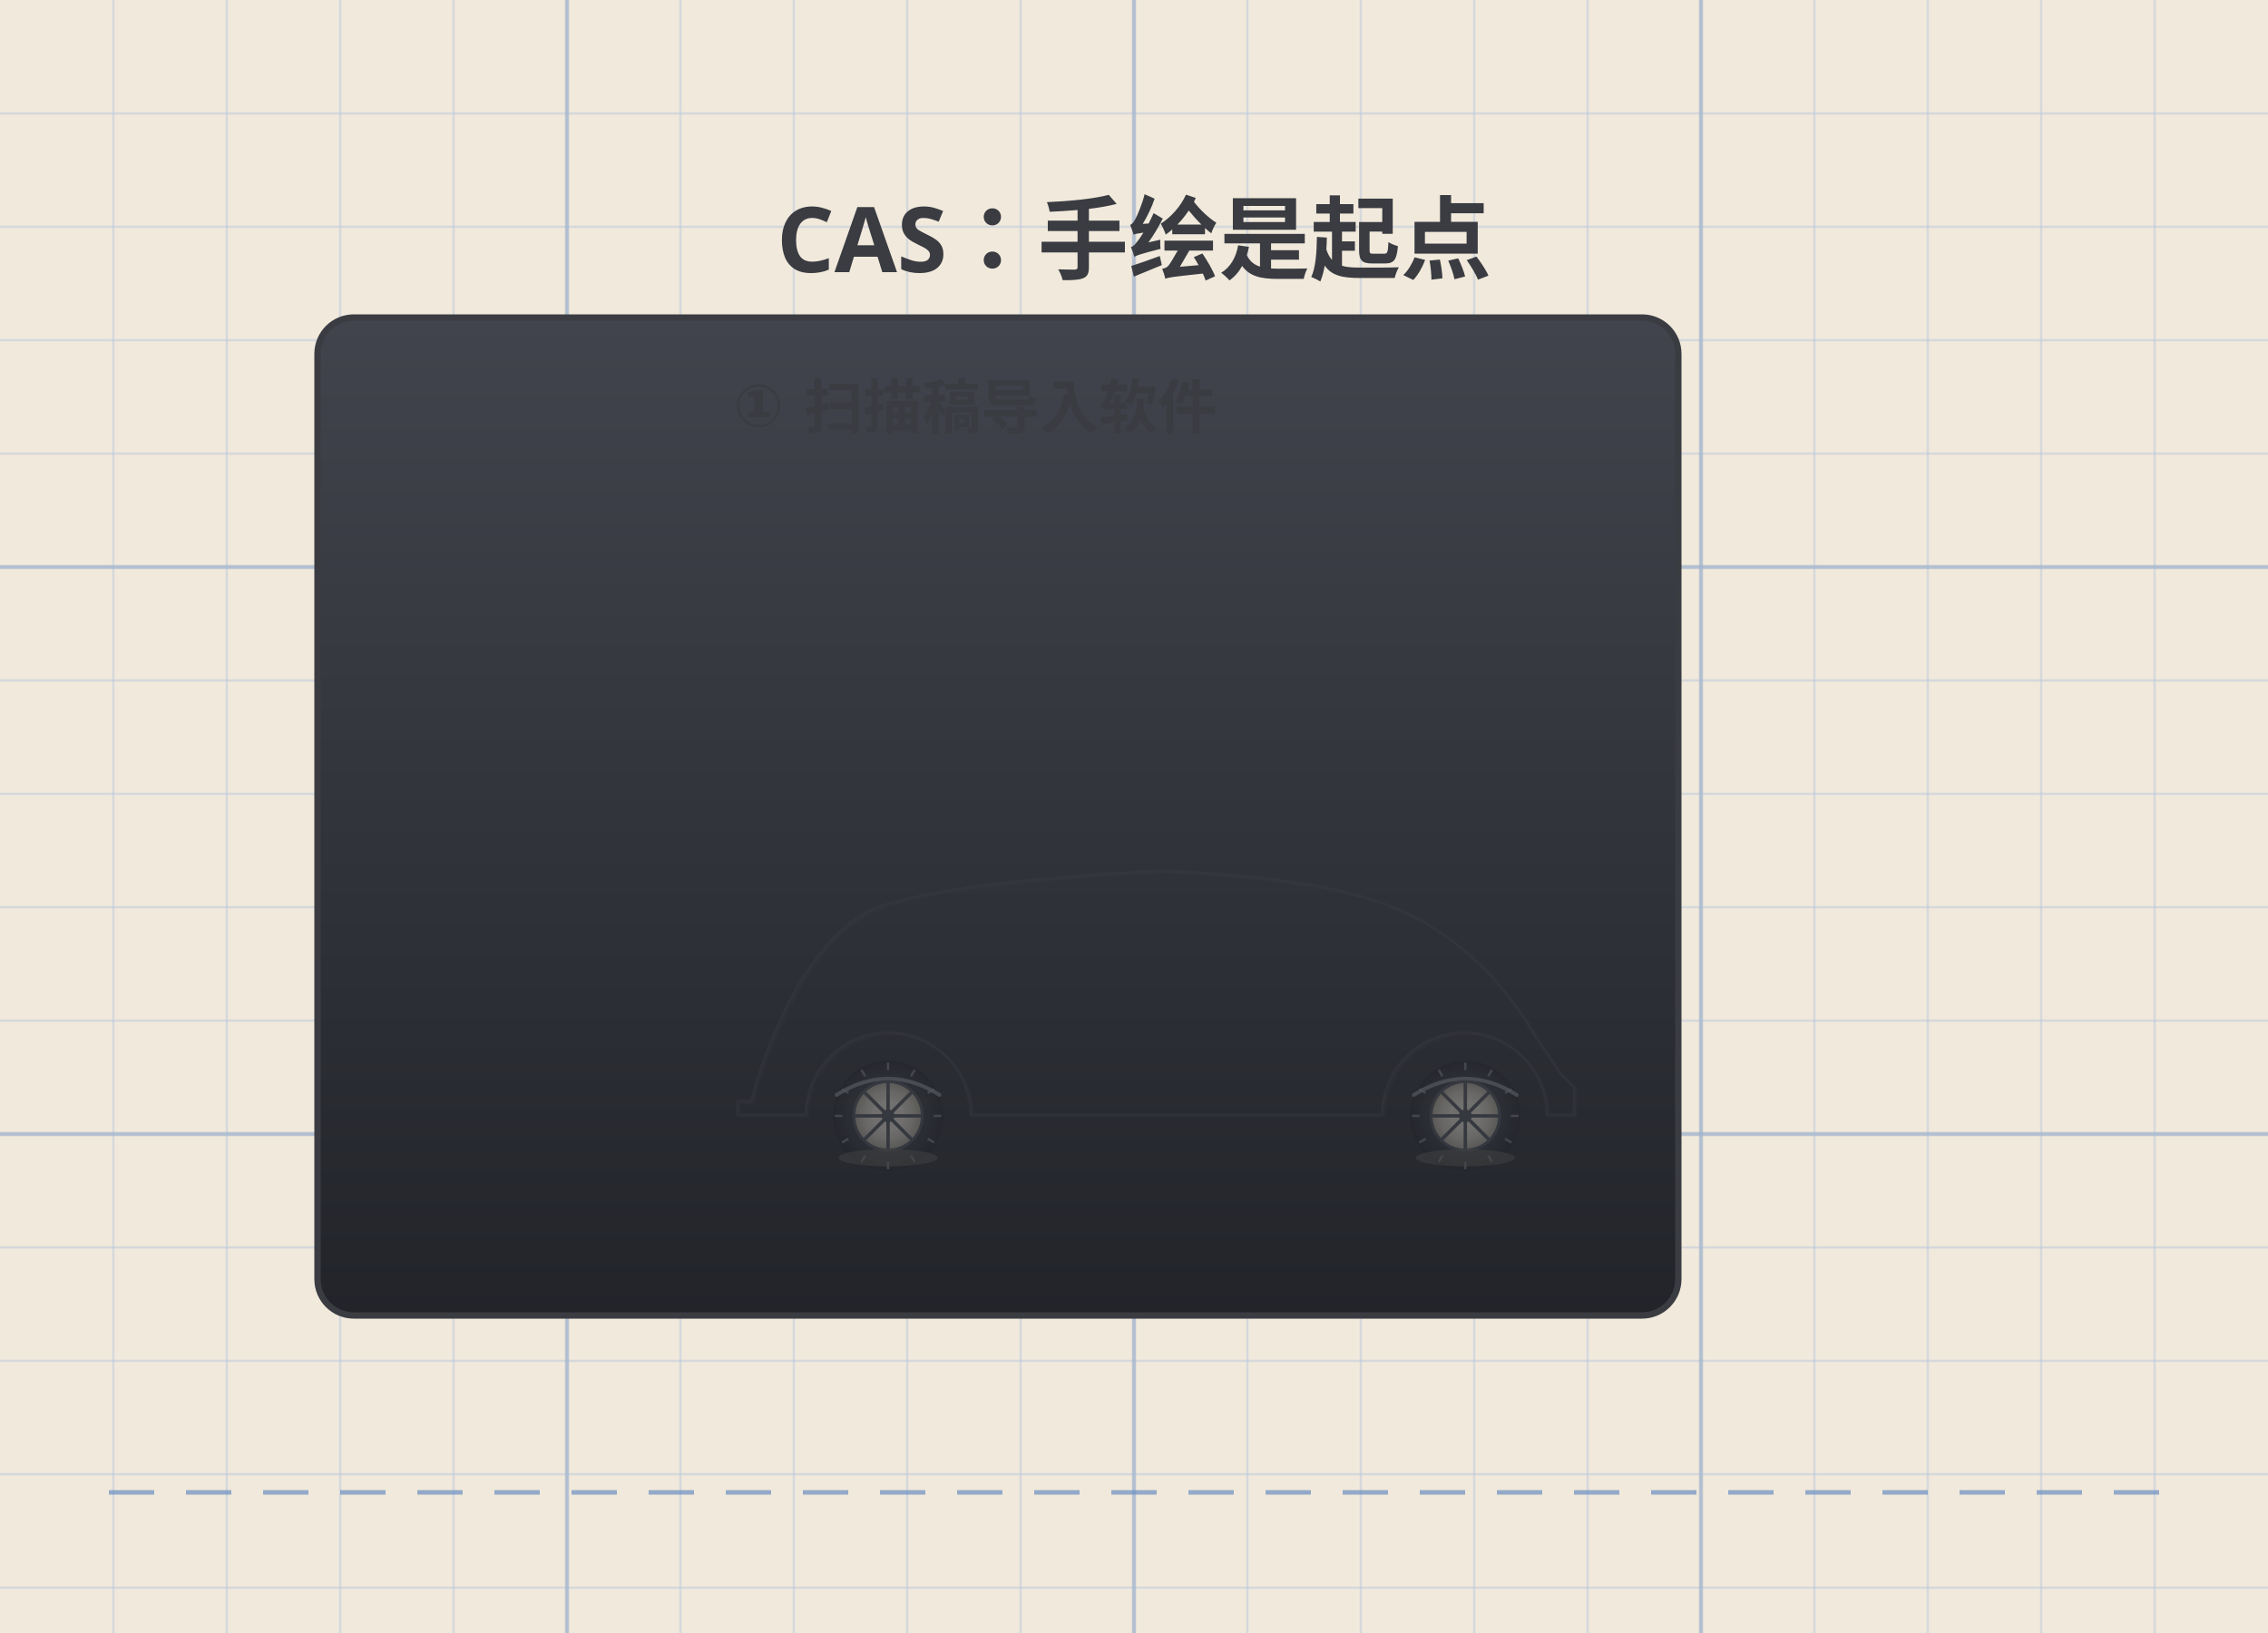
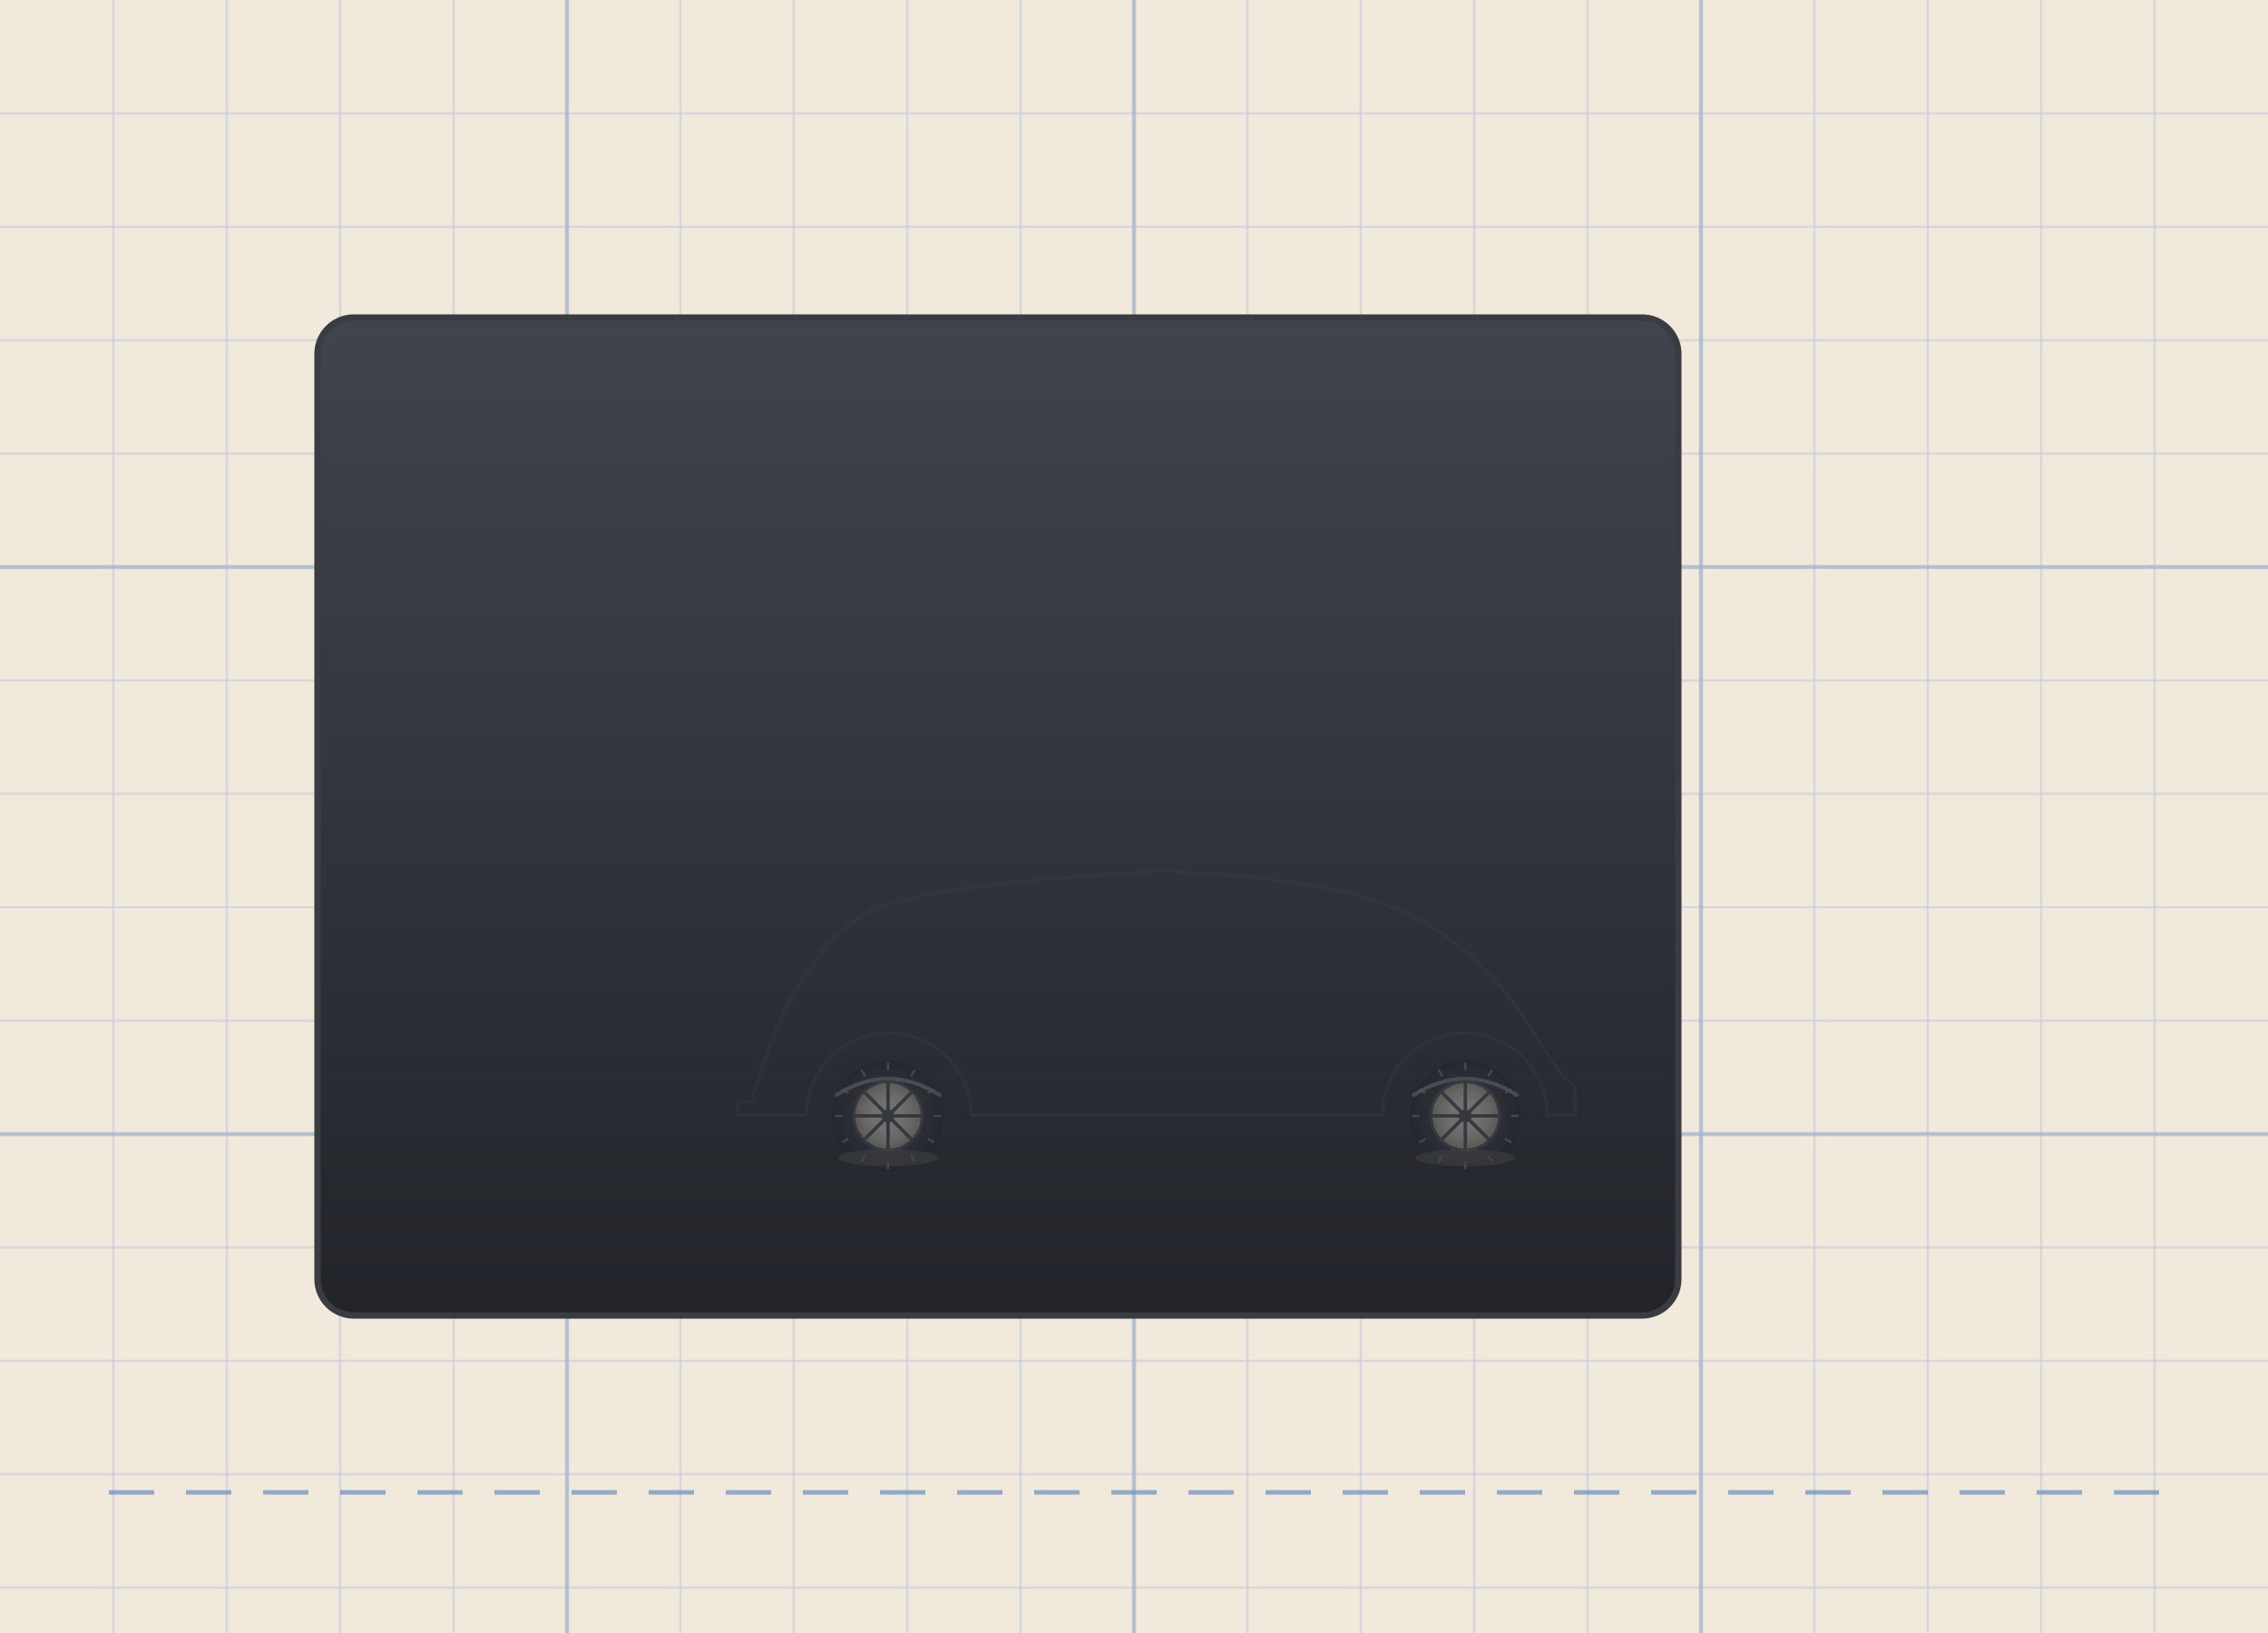
<svg xmlns="http://www.w3.org/2000/svg" viewBox="0 0 500 360" role="img">
  <defs>
    <linearGradient id="gBody" x1="0" y1="0" x2="0" y2="1">
      <stop offset="0%" stop-color="#FBF9F3" />
      <stop offset="18%" stop-color="#E9E4D8" />
      <stop offset="55%" stop-color="#C9C2B2" />
      <stop offset="100%" stop-color="#9C9484" />
    </linearGradient>
    <linearGradient id="gGlass" x1="0" y1="0" x2="0" y2="1">
      <stop offset="0%" stop-color="#55585F" />
      <stop offset="100%" stop-color="#7B7F88" />
    </linearGradient>
    <radialGradient id="gTire" cx="0.5" cy="0.5" r="0.5">
      <stop offset="0%" stop-color="#4A4E55" />
      <stop offset="75%" stop-color="#2D3036" />
      <stop offset="100%" stop-color="#202227" />
    </radialGradient>
    <radialGradient id="gRim" cx="0.5" cy="0.5" r="0.5">
      <stop offset="0%" stop-color="#F3F2EC" />
      <stop offset="70%" stop-color="#C6C1B4" />
      <stop offset="100%" stop-color="#A39C8D" />
    </radialGradient>
    <radialGradient id="gGround" cx="0.5" cy="0.5" r="0.5">
      <stop offset="0%" stop-color="#8A8478" stop-opacity="0.34" />
      <stop offset="100%" stop-color="#8A8478" stop-opacity="0" />
    </radialGradient>
    <radialGradient id="gMetal" cx="0.5" cy="0.36" r="0.66">
      <stop offset="0%" stop-color="#FDFCF8" />
      <stop offset="24%" stop-color="#D4CFC2" />
      <stop offset="48%" stop-color="#8B8478" />
      <stop offset="66%" stop-color="#3A3C42" />
      <stop offset="82%" stop-color="#B9B3A6" />
      <stop offset="100%" stop-color="#6E6A61" />
    </radialGradient>
    <radialGradient id="gMatte" cx="0.5" cy="0.42" r="0.62">
      <stop offset="0%" stop-color="#EFEDE6" />
      <stop offset="55%" stop-color="#B9B4A8" />
      <stop offset="100%" stop-color="#7D786E" />
    </radialGradient>
    <radialGradient id="gGlassBall" cx="0.36" cy="0.32" r="0.7">
      <stop offset="0%" stop-color="#FBF9F3" stop-opacity="0.2" />
      <stop offset="55%" stop-color="#7B7F88" stop-opacity="0.1" />
      <stop offset="100%" stop-color="#3A3C42" stop-opacity="0.38" />
    </radialGradient>
    <linearGradient id="gTonePaper" x1="0" y1="0" x2="0" y2="1">
      <stop offset="0%" stop-color="#D6D0C2" />
      <stop offset="100%" stop-color="#BCB5A5" />
    </linearGradient>
    <linearGradient id="gScreen" x1="0" y1="0" x2="0" y2="1">
      <stop offset="0%" stop-color="#41444C" />
      <stop offset="100%" stop-color="#22242A" />
    </linearGradient>
  </defs>
  <rect x="0" y="0" width="500" height="360" fill="#F1E9DB" />
  <line x1="25" y1="0" x2="25" y2="360" stroke="#B9C8DC" stroke-width="0.5" opacity="0.5" />
  <line x1="50" y1="0" x2="50" y2="360" stroke="#B9C8DC" stroke-width="0.5" opacity="0.5" />
  <line x1="75" y1="0" x2="75" y2="360" stroke="#B9C8DC" stroke-width="0.5" opacity="0.5" />
  <line x1="100" y1="0" x2="100" y2="360" stroke="#B9C8DC" stroke-width="0.5" opacity="0.5" />
  <line x1="125" y1="0" x2="125" y2="360" stroke="#B9C8DC" stroke-width="0.5" opacity="0.5" />
  <line x1="150" y1="0" x2="150" y2="360" stroke="#B9C8DC" stroke-width="0.5" opacity="0.5" />
  <line x1="175" y1="0" x2="175" y2="360" stroke="#B9C8DC" stroke-width="0.5" opacity="0.5" />
  <line x1="200" y1="0" x2="200" y2="360" stroke="#B9C8DC" stroke-width="0.5" opacity="0.5" />
  <line x1="225" y1="0" x2="225" y2="360" stroke="#B9C8DC" stroke-width="0.5" opacity="0.5" />
  <line x1="250" y1="0" x2="250" y2="360" stroke="#B9C8DC" stroke-width="0.5" opacity="0.5" />
  <line x1="275" y1="0" x2="275" y2="360" stroke="#B9C8DC" stroke-width="0.5" opacity="0.5" />
  <line x1="300" y1="0" x2="300" y2="360" stroke="#B9C8DC" stroke-width="0.5" opacity="0.5" />
  <line x1="325" y1="0" x2="325" y2="360" stroke="#B9C8DC" stroke-width="0.5" opacity="0.5" />
  <line x1="350" y1="0" x2="350" y2="360" stroke="#B9C8DC" stroke-width="0.5" opacity="0.5" />
  <line x1="375" y1="0" x2="375" y2="360" stroke="#B9C8DC" stroke-width="0.5" opacity="0.5" />
  <line x1="400" y1="0" x2="400" y2="360" stroke="#B9C8DC" stroke-width="0.5" opacity="0.5" />
  <line x1="425" y1="0" x2="425" y2="360" stroke="#B9C8DC" stroke-width="0.5" opacity="0.5" />
  <line x1="450" y1="0" x2="450" y2="360" stroke="#B9C8DC" stroke-width="0.5" opacity="0.5" />
  <line x1="475" y1="0" x2="475" y2="360" stroke="#B9C8DC" stroke-width="0.5" opacity="0.5" />
  <line x1="0" y1="25" x2="500" y2="25" stroke="#B9C8DC" stroke-width="0.5" opacity="0.5" />
  <line x1="0" y1="50" x2="500" y2="50" stroke="#B9C8DC" stroke-width="0.5" opacity="0.5" />
  <line x1="0" y1="75" x2="500" y2="75" stroke="#B9C8DC" stroke-width="0.5" opacity="0.5" />
  <line x1="0" y1="100" x2="500" y2="100" stroke="#B9C8DC" stroke-width="0.5" opacity="0.5" />
  <line x1="0" y1="125" x2="500" y2="125" stroke="#B9C8DC" stroke-width="0.5" opacity="0.5" />
  <line x1="0" y1="150" x2="500" y2="150" stroke="#B9C8DC" stroke-width="0.5" opacity="0.5" />
  <line x1="0" y1="175" x2="500" y2="175" stroke="#B9C8DC" stroke-width="0.5" opacity="0.5" />
  <line x1="0" y1="200" x2="500" y2="200" stroke="#B9C8DC" stroke-width="0.5" opacity="0.5" />
  <line x1="0" y1="225" x2="500" y2="225" stroke="#B9C8DC" stroke-width="0.5" opacity="0.5" />
  <line x1="0" y1="250" x2="500" y2="250" stroke="#B9C8DC" stroke-width="0.5" opacity="0.5" />
  <line x1="0" y1="275" x2="500" y2="275" stroke="#B9C8DC" stroke-width="0.5" opacity="0.5" />
  <line x1="0" y1="300" x2="500" y2="300" stroke="#B9C8DC" stroke-width="0.5" opacity="0.5" />
  <line x1="0" y1="325" x2="500" y2="325" stroke="#B9C8DC" stroke-width="0.5" opacity="0.5" />
  <line x1="0" y1="350" x2="500" y2="350" stroke="#B9C8DC" stroke-width="0.5" opacity="0.5" />
  <line x1="125" y1="0" x2="125" y2="360" stroke="#9FB2CC" stroke-width="0.9" opacity="0.65" />
  <line x1="250" y1="0" x2="250" y2="360" stroke="#9FB2CC" stroke-width="0.9" opacity="0.65" />
  <line x1="375" y1="0" x2="375" y2="360" stroke="#9FB2CC" stroke-width="0.9" opacity="0.65" />
  <line x1="0" y1="125" x2="500" y2="125" stroke="#9FB2CC" stroke-width="0.9" opacity="0.65" />
  <line x1="0" y1="250" x2="500" y2="250" stroke="#9FB2CC" stroke-width="0.9" opacity="0.65" />
  <line x1="24" y1="329" x2="476" y2="329" stroke="#6B8FC2" stroke-width="1.0" stroke-dasharray="10 7" opacity="0.7" />
  <rect x="70" y="70" width="300" height="220" rx="8" fill="url(#gScreen)" stroke="#3A3C42" stroke-width="1.4" />
  <g transform="translate(150 120) scale(0.42)" opacity="0.4">
    <path d="M37.2 292.3 C37.2 292.3 58.8 203.0 109.2 188.6 C138.0 180.0 195.6 174.2 253.2 171.3 C310.8 174.2 354.0 180.0 382.8 194.4 C411.6 208.7 433.2 231.8 447.6 256.3 L462.0 277.9 L469.2 285.1 L469.2 299.5 L454.8 299.5 C454.8 275.0 434.6 256.3 411.6 256.3 C388.6 256.3 368.4 275.0 368.4 299.5 L152.4 299.5 C152.4 275.0 132.2 256.3 109.2 256.3 C86.2 256.3 66.0 275.0 66.0 299.5 L30.0 299.5 L30.0 292.3 Z" stroke="#3A3C42" stroke-width="1.5" stroke-linecap="round" stroke-linejoin="round" fill="none" opacity="0.9" />
    <path d="M37.2 292.3 C37.2 292.3 58.8 203.0 109.2 188.6 C138.0 180.0 195.6 174.2 253.2 171.3 C310.8 174.2 354.0 180.0 382.8 194.4 C411.6 208.7 433.2 231.8 447.6 256.3 L462.0 277.9 L469.2 285.1 L469.2 299.5 L454.8 299.5 C454.8 275.0 434.6 256.3 411.6 256.3 C388.6 256.3 368.4 275.0 368.4 299.5 L152.4 299.5 C152.4 275.0 132.2 256.3 109.2 256.3 C86.2 256.3 66.0 275.0 66.0 299.5 L30.0 299.5 L30.0 292.3 Z" stroke="#3A3C42" stroke-width="1" stroke-linecap="round" stroke-linejoin="round" fill="none" opacity="0.45" transform="translate(1.2 0.9)" />
    <path d="M37.2 292.3 C37.2 292.3 58.8 203.0 109.2 188.6 C138.0 180.0 195.6 174.2 253.2 171.3 C310.8 174.2 354.0 180.0 382.8 194.4 C411.6 208.7 433.2 231.8 447.6 256.3 L462.0 277.9 L469.2 285.1 L469.2 299.5 L454.8 299.5 C454.8 275.0 434.6 256.3 411.6 256.3 C388.6 256.3 368.4 275.0 368.4 299.5 L152.4 299.5 C152.4 275.0 132.2 256.3 109.2 256.3 C86.2 256.3 66.0 275.0 66.0 299.5 L30.0 299.5 L30.0 292.3 Z" stroke="#3A3C42" stroke-width="0.8" stroke-linecap="round" stroke-linejoin="round" fill="none" stroke-dasharray="26 16 48 20 18 10" opacity="0.5" />
    <circle cx="109" cy="300" r="29" fill="url(#gTire)" />
    <line x1="133.0" y1="300.0" x2="137.0" y2="300.0" stroke="#8B8F98" stroke-width="1.2" opacity="0.7" />
    <line x1="129.8" y1="312.0" x2="133.2" y2="314.0" stroke="#8B8F98" stroke-width="1.2" opacity="0.7" />
    <line x1="121.0" y1="320.8" x2="123.0" y2="324.2" stroke="#8B8F98" stroke-width="1.2" opacity="0.7" />
    <line x1="109.0" y1="324.0" x2="109.0" y2="328.0" stroke="#8B8F98" stroke-width="1.2" opacity="0.7" />
    <line x1="97.0" y1="320.8" x2="95.0" y2="324.2" stroke="#8B8F98" stroke-width="1.2" opacity="0.7" />
    <line x1="88.2" y1="312.0" x2="84.8" y2="314.0" stroke="#8B8F98" stroke-width="1.2" opacity="0.7" />
    <line x1="85.0" y1="300.0" x2="81.0" y2="300.0" stroke="#8B8F98" stroke-width="1.2" opacity="0.7" />
    <line x1="88.2" y1="288.0" x2="84.8" y2="286.0" stroke="#8B8F98" stroke-width="1.2" opacity="0.7" />
    <line x1="97.0" y1="279.2" x2="95.0" y2="275.8" stroke="#8B8F98" stroke-width="1.2" opacity="0.7" />
    <line x1="109.0" y1="276.0" x2="109.0" y2="272.0" stroke="#8B8F98" stroke-width="1.2" opacity="0.7" />
    <line x1="121.0" y1="279.2" x2="123.0" y2="275.8" stroke="#8B8F98" stroke-width="1.2" opacity="0.7" />
    <line x1="129.8" y1="288.0" x2="133.2" y2="286.0" stroke="#8B8F98" stroke-width="1.2" opacity="0.7" />
    <path d="M82 289 Q109 272 136 289" stroke="#8B8F98" stroke-width="2.0" fill="none" stroke-linecap="round" opacity="0.8" />
    <circle cx="109" cy="300" r="18" fill="url(#gRim)" stroke="#4A4E56" stroke-width="1.5" />
    <circle cx="109" cy="300" r="8.5" fill="#DDD8CB" />
    <line x1="109" y1="300" x2="126.0" y2="300.0" stroke="#4A4E56" stroke-width="1.8" stroke-linecap="round" />
    <line x1="109" y1="300" x2="121.0" y2="312.0" stroke="#4A4E56" stroke-width="1.8" stroke-linecap="round" />
    <line x1="109" y1="300" x2="109.0" y2="317.0" stroke="#4A4E56" stroke-width="1.8" stroke-linecap="round" />
    <line x1="109" y1="300" x2="97.0" y2="312.0" stroke="#4A4E56" stroke-width="1.8" stroke-linecap="round" />
    <line x1="109" y1="300" x2="92.0" y2="300.0" stroke="#4A4E56" stroke-width="1.8" stroke-linecap="round" />
    <line x1="109" y1="300" x2="97.0" y2="288.0" stroke="#4A4E56" stroke-width="1.8" stroke-linecap="round" />
    <line x1="109" y1="300" x2="109.0" y2="283.0" stroke="#4A4E56" stroke-width="1.8" stroke-linecap="round" />
    <line x1="109" y1="300" x2="121.0" y2="288.0" stroke="#4A4E56" stroke-width="1.8" stroke-linecap="round" />
    <circle cx="109" cy="300" r="3.4" fill="#4A4E56" />
    <ellipse cx="109" cy="322" rx="26" ry="4.5" fill="#6E6A61" opacity="0.5" />
    <circle cx="412" cy="300" r="29" fill="url(#gTire)" />
    <line x1="436.0" y1="300.0" x2="440.0" y2="300.0" stroke="#8B8F98" stroke-width="1.2" opacity="0.7" />
    <line x1="432.8" y1="312.0" x2="436.2" y2="314.0" stroke="#8B8F98" stroke-width="1.2" opacity="0.7" />
    <line x1="424.0" y1="320.8" x2="426.0" y2="324.2" stroke="#8B8F98" stroke-width="1.2" opacity="0.7" />
    <line x1="412.0" y1="324.0" x2="412.0" y2="328.0" stroke="#8B8F98" stroke-width="1.2" opacity="0.7" />
    <line x1="400.0" y1="320.8" x2="398.0" y2="324.2" stroke="#8B8F98" stroke-width="1.2" opacity="0.7" />
    <line x1="391.2" y1="312.0" x2="387.8" y2="314.0" stroke="#8B8F98" stroke-width="1.2" opacity="0.7" />
    <line x1="388.0" y1="300.0" x2="384.0" y2="300.0" stroke="#8B8F98" stroke-width="1.2" opacity="0.7" />
    <line x1="391.2" y1="288.0" x2="387.8" y2="286.0" stroke="#8B8F98" stroke-width="1.2" opacity="0.7" />
    <line x1="400.0" y1="279.2" x2="398.0" y2="275.8" stroke="#8B8F98" stroke-width="1.2" opacity="0.7" />
    <line x1="412.0" y1="276.0" x2="412.0" y2="272.0" stroke="#8B8F98" stroke-width="1.2" opacity="0.7" />
    <line x1="424.0" y1="279.2" x2="426.0" y2="275.8" stroke="#8B8F98" stroke-width="1.2" opacity="0.7" />
    <line x1="432.8" y1="288.0" x2="436.2" y2="286.0" stroke="#8B8F98" stroke-width="1.2" opacity="0.7" />
    <path d="M385 289 Q412 272 439 289" stroke="#8B8F98" stroke-width="2.0" fill="none" stroke-linecap="round" opacity="0.8" />
    <circle cx="412" cy="300" r="18" fill="url(#gRim)" stroke="#4A4E56" stroke-width="1.5" />
    <circle cx="412" cy="300" r="8.5" fill="#DDD8CB" />
    <line x1="412" y1="300" x2="429.0" y2="300.0" stroke="#4A4E56" stroke-width="1.8" stroke-linecap="round" />
    <line x1="412" y1="300" x2="424.0" y2="312.0" stroke="#4A4E56" stroke-width="1.8" stroke-linecap="round" />
    <line x1="412" y1="300" x2="412.0" y2="317.0" stroke="#4A4E56" stroke-width="1.8" stroke-linecap="round" />
    <line x1="412" y1="300" x2="400.0" y2="312.0" stroke="#4A4E56" stroke-width="1.8" stroke-linecap="round" />
    <line x1="412" y1="300" x2="395.0" y2="300.0" stroke="#4A4E56" stroke-width="1.8" stroke-linecap="round" />
    <line x1="412" y1="300" x2="400.0" y2="288.0" stroke="#4A4E56" stroke-width="1.8" stroke-linecap="round" />
    <line x1="412" y1="300" x2="412.0" y2="283.0" stroke="#4A4E56" stroke-width="1.8" stroke-linecap="round" />
    <line x1="412" y1="300" x2="424.0" y2="288.0" stroke="#4A4E56" stroke-width="1.8" stroke-linecap="round" />
    <circle cx="412" cy="300" r="3.4" fill="#4A4E56" />
    <ellipse cx="412" cy="322" rx="26" ry="4.5" fill="#6E6A61" opacity="0.5" />
  </g>
-   <text x="215" y="94" text-anchor="middle" font-size="13" font-family="'Microsoft YaHei', sans-serif" font-weight="600" fill="#3A3C42">① 扫描稿导入软件</text>
-   <text x="250" y="60" text-anchor="middle" font-size="20" font-family="'Microsoft YaHei', sans-serif" font-weight="600" fill="#3A3C42">CAS：手绘是起点</text>
</svg>
